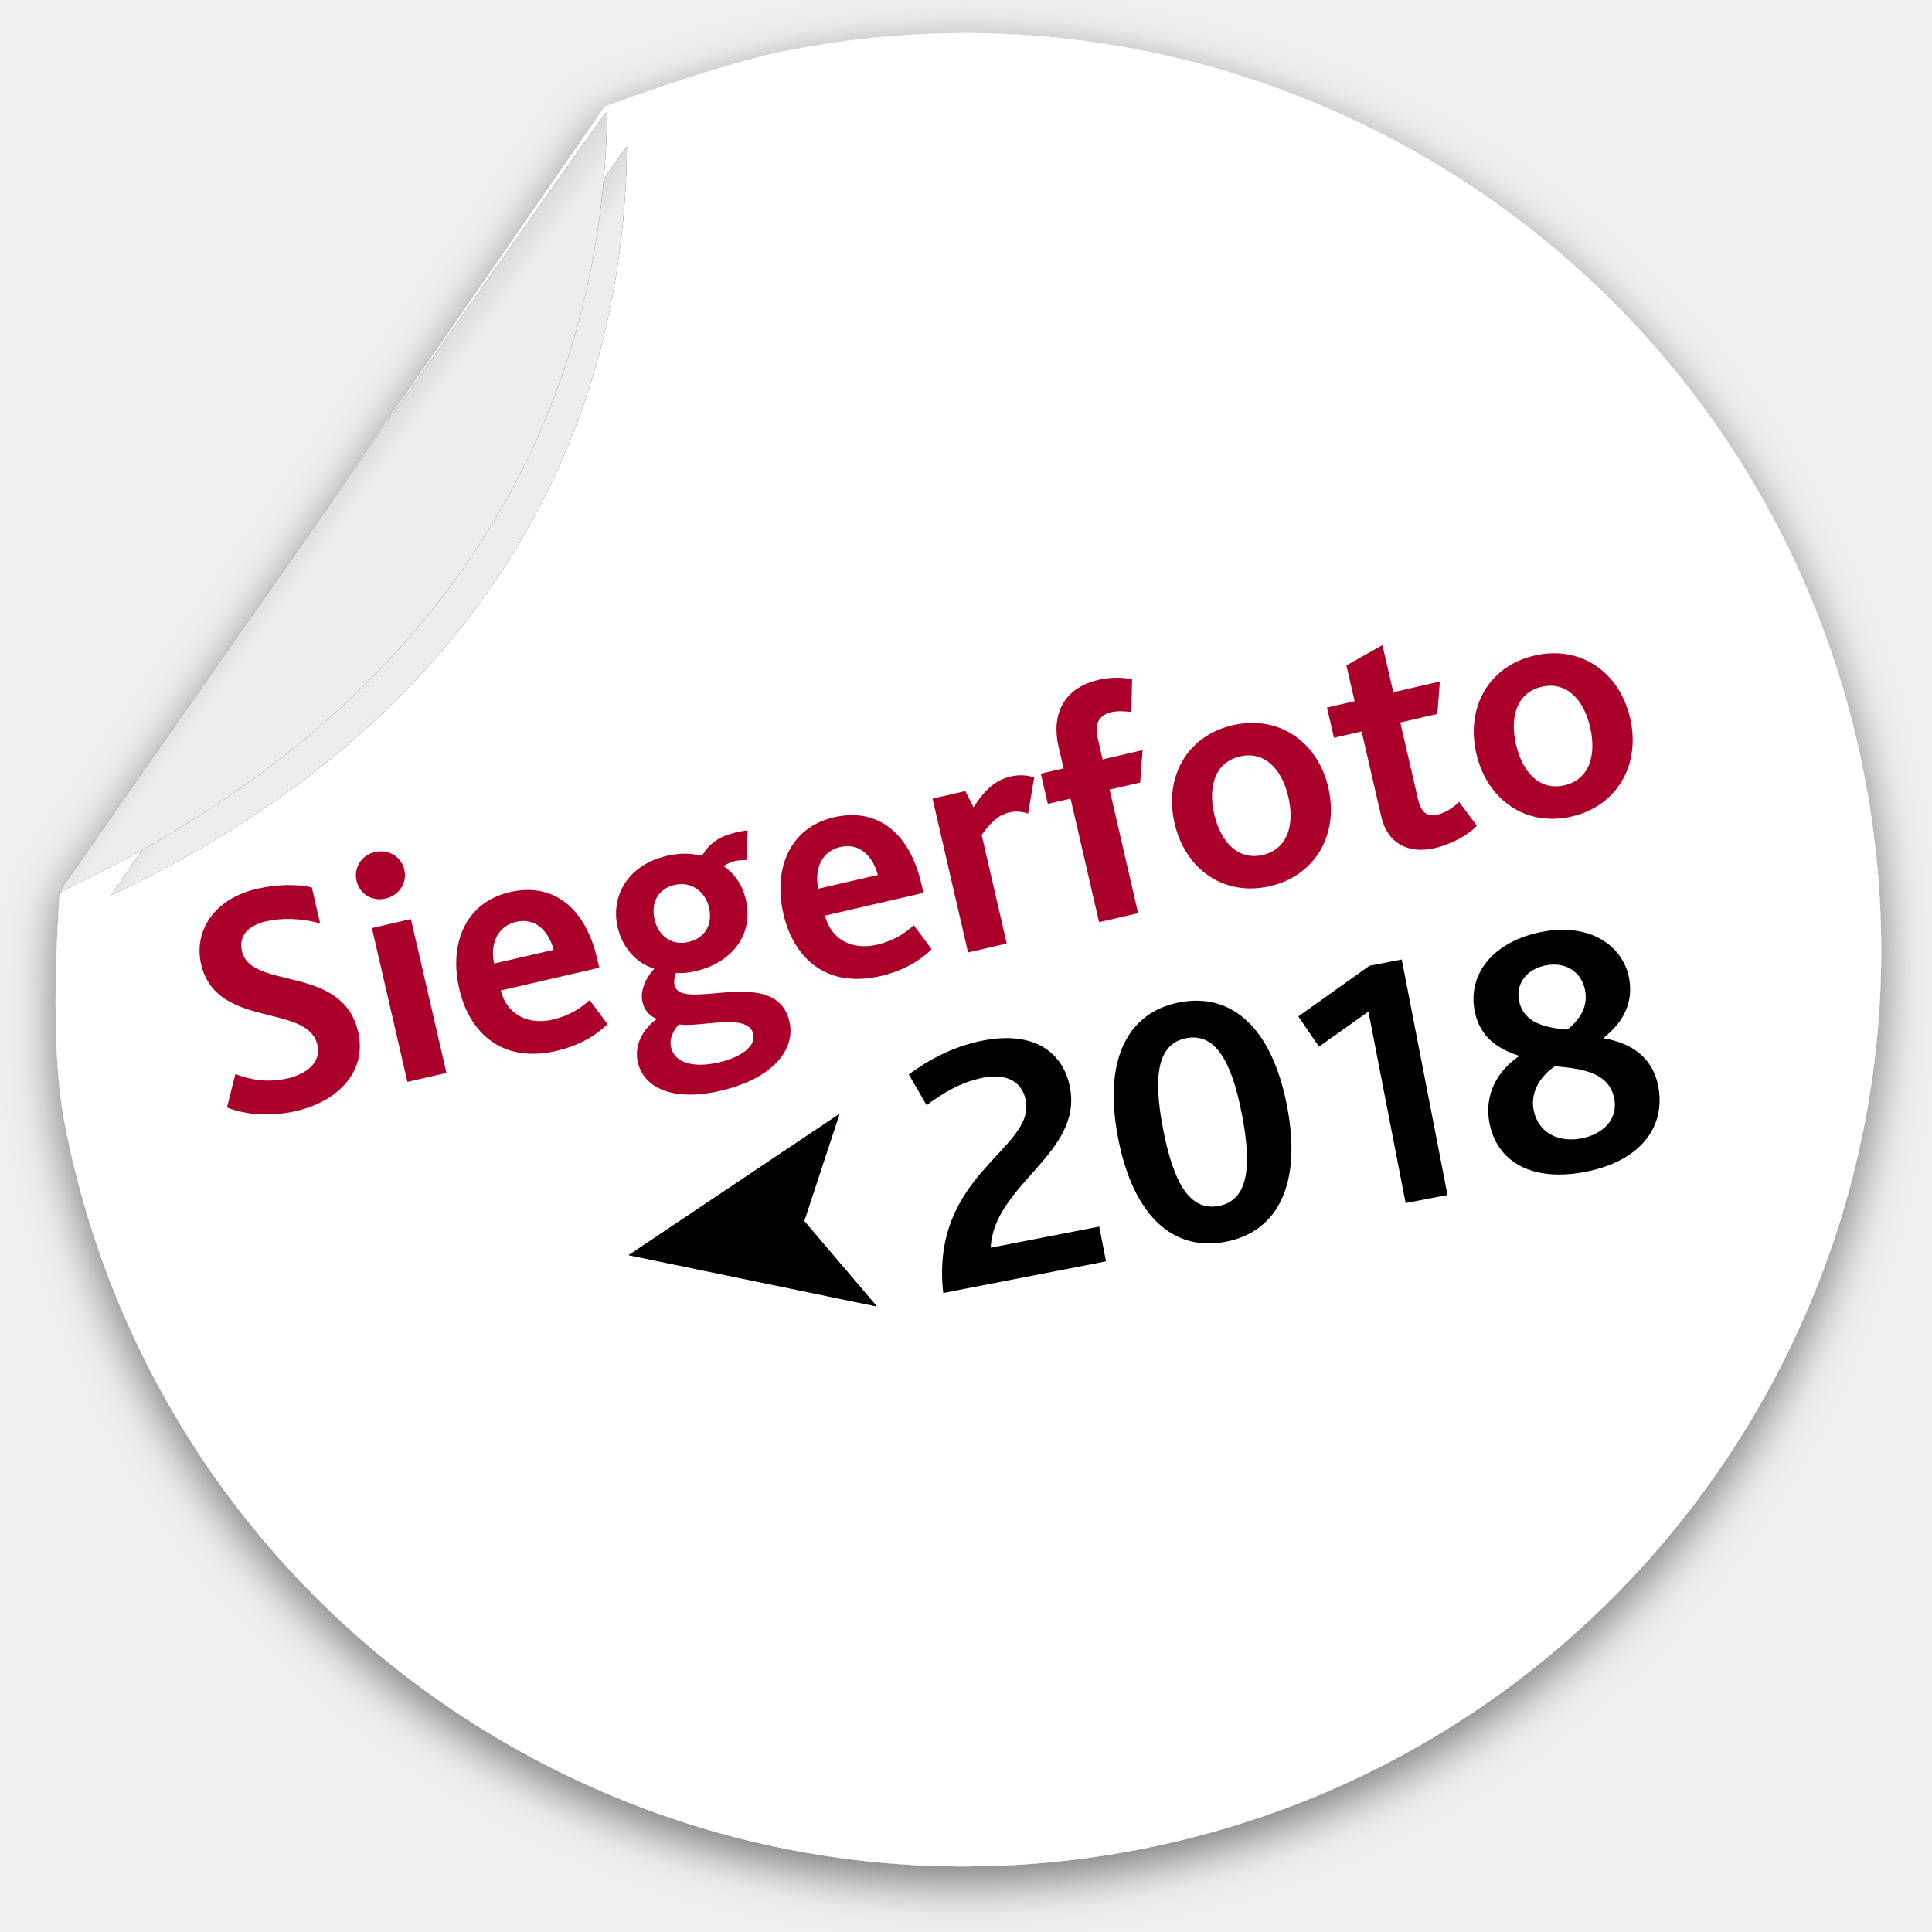
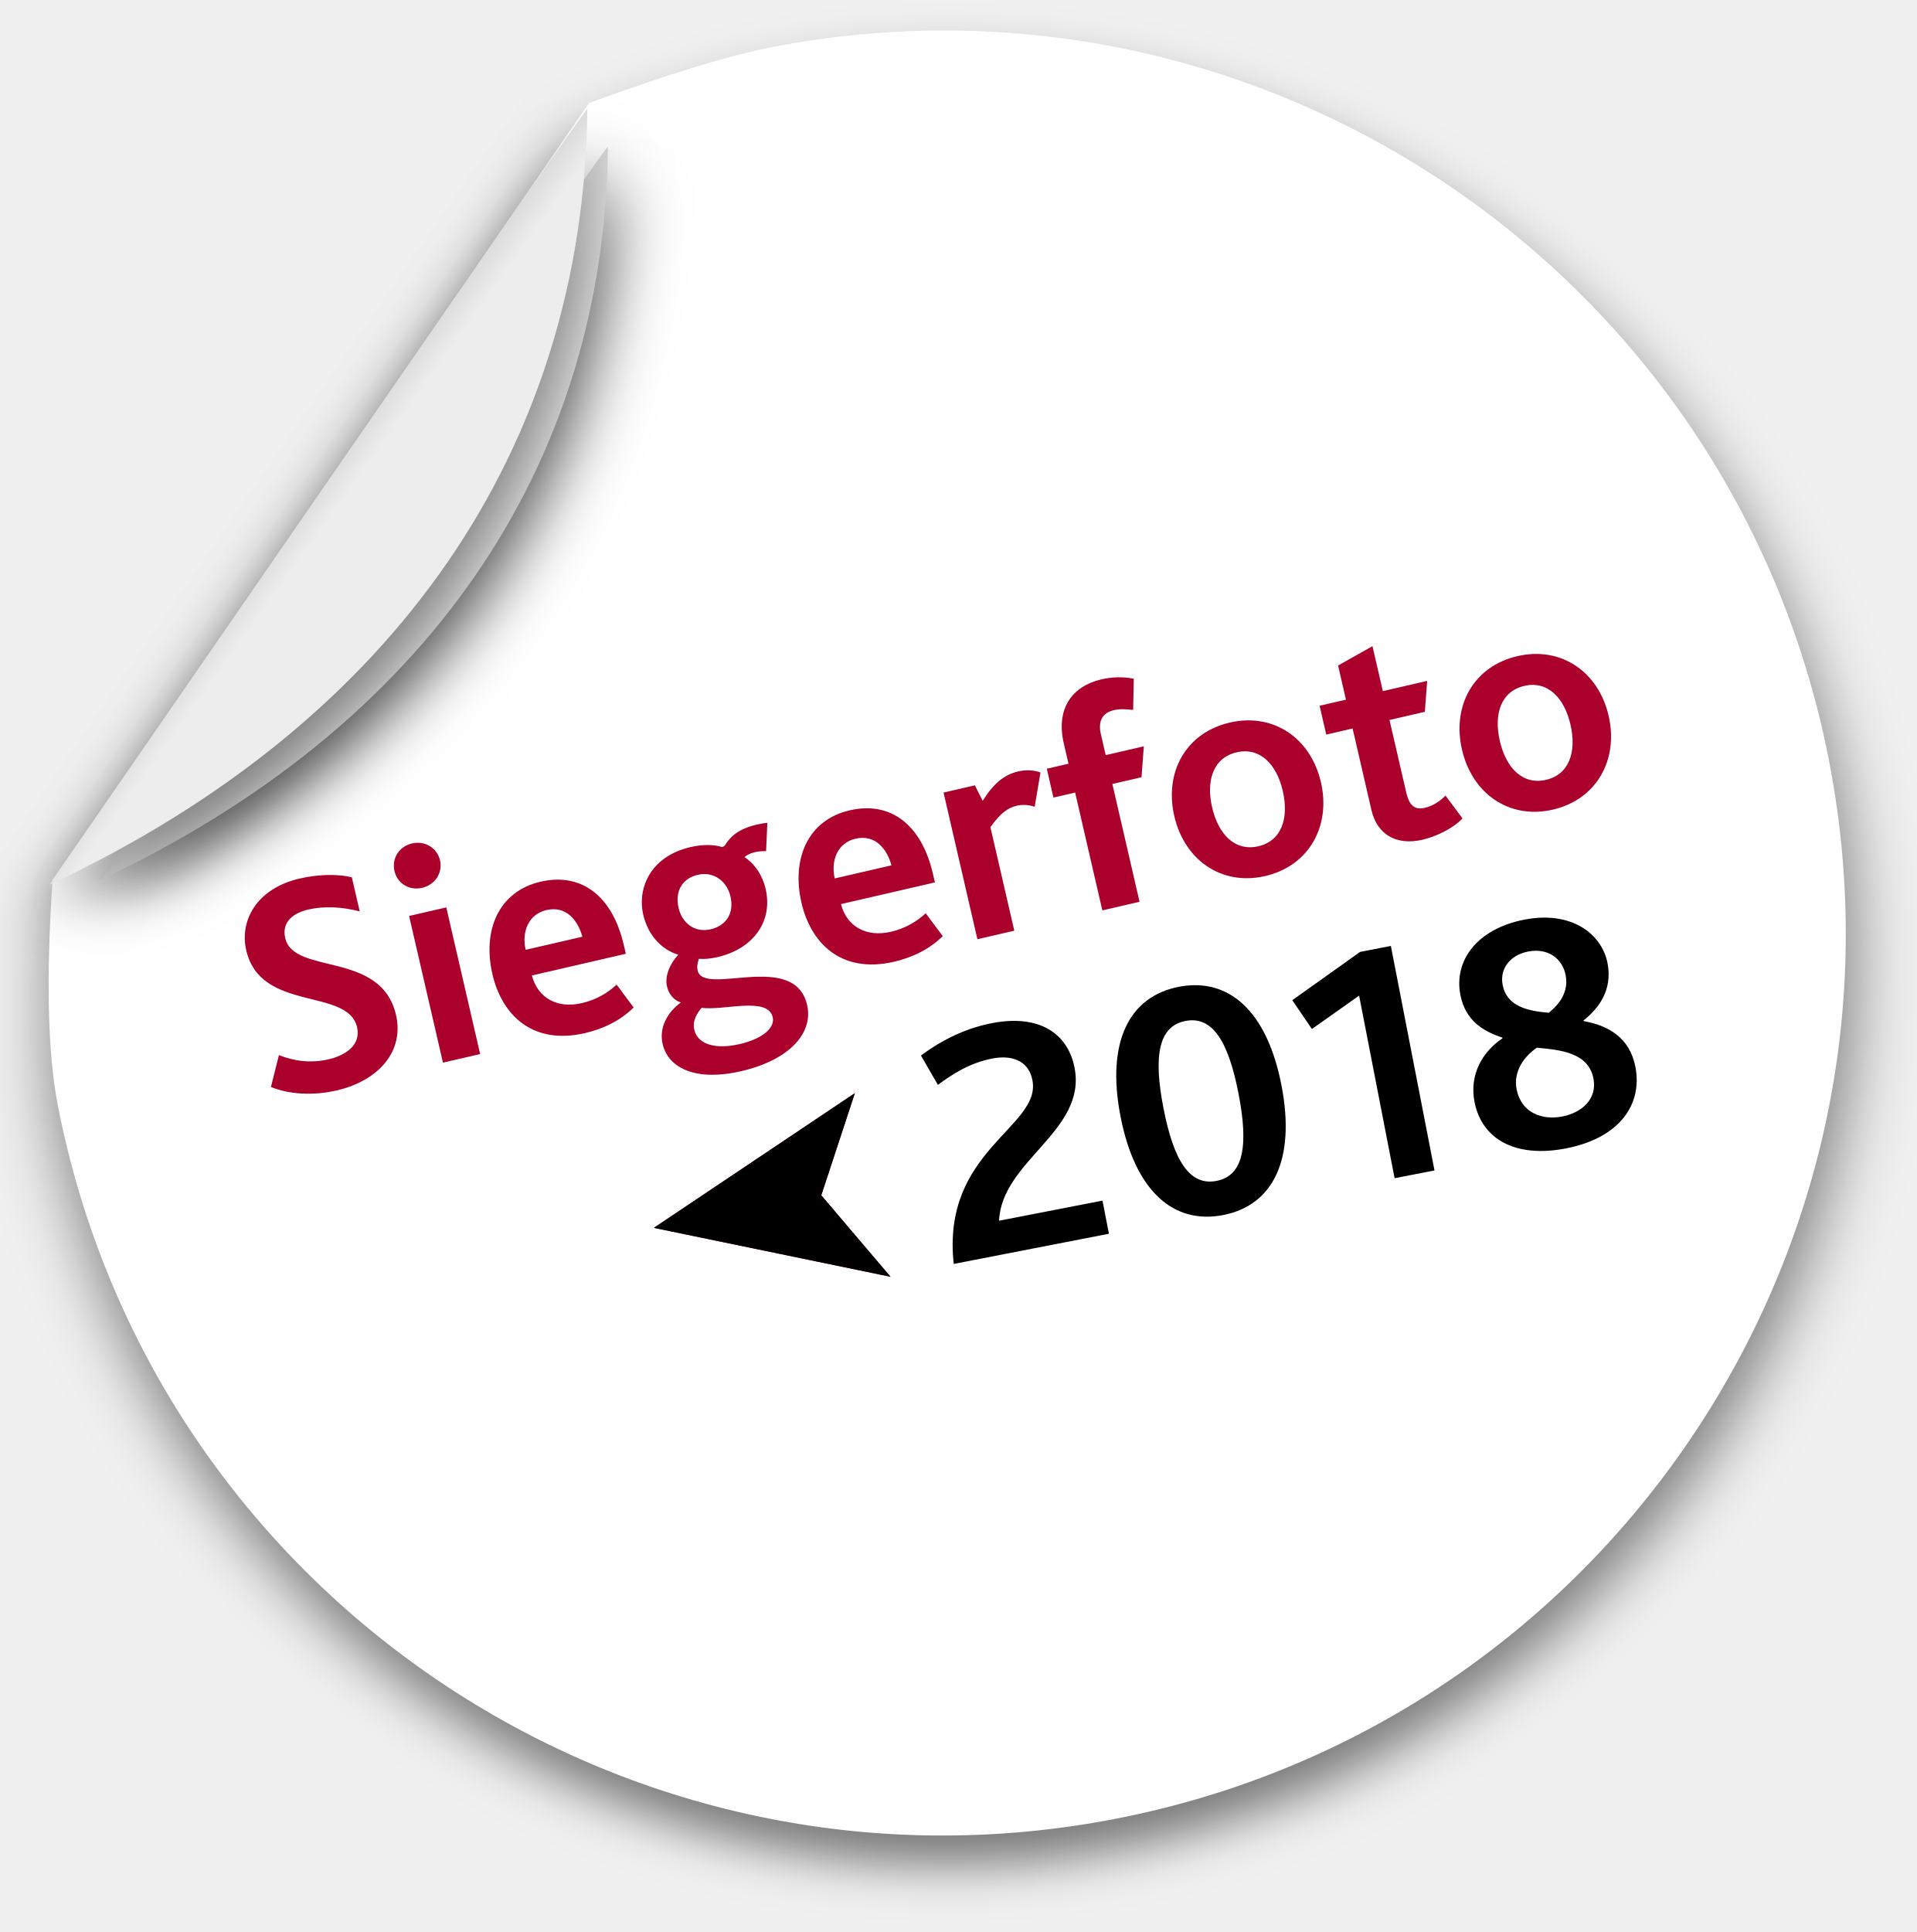
- <svg xmlns="http://www.w3.org/2000/svg" width="123px" height="123px" viewBox="0 0 123 123" version="1.1">
+ <svg xmlns="http://www.w3.org/2000/svg" xmlns:xlink="http://www.w3.org/1999/xlink" width="128px" height="129px" viewBox="0 0 128 129" version="1.1">
  <defs>
-     <filter x="-5.8%" y="-5.8%" width="111.6%" height="111.6%" filterUnits="objectBoundingBox" id="filter-1">
-       <feOffset dx="0" dy="1" in="SourceAlpha" result="shadowOffsetOuter1" />
-       <feGaussianBlur stdDeviation="1.5" in="shadowOffsetOuter1" result="shadowBlurOuter1" />
-       <feColorMatrix values="0 0 0 0 0   0 0 0 0 0   0 0 0 0 0  0 0 0 0.5 0" type="matrix" in="shadowBlurOuter1" result="shadowMatrixOuter1" />
-       <feMerge>
-         <feMergeNode in="shadowMatrixOuter1" />
-         <feMergeNode in="SourceGraphic" />
-       </feMerge>
+     <path d="M60.251,120.501 C93.526,120.501 120.501,93.526 120.501,60.251 C120.501,26.975 93.526,0 60.251,0 C57.359,0 53.143,0.443 47.604,1.33 L2.526,45.411 C0.842,51.776 0,56.722 0,60.251 C0,93.526 26.975,120.501 60.251,120.501 Z" id="path-1" />
+     <filter x="-5.8%" y="-4.1%" width="111.6%" height="111.6%" filterUnits="objectBoundingBox" id="filter-2">
+       <feOffset dx="0" dy="2" in="SourceAlpha" result="shadowOffsetOuter1" />
+       <feGaussianBlur stdDeviation="2" in="shadowOffsetOuter1" result="shadowBlurOuter1" />
+       <feColorMatrix values="0 0 0 0 0   0 0 0 0 0   0 0 0 0 0  0 0 0 0.5 0" type="matrix" in="shadowBlurOuter1" />
    </filter>
-     <linearGradient x1="54.455%" y1="50%" x2="32.77%" y2="27.37%" id="linearGradient-2">
+     <linearGradient x1="54.455%" y1="50%" x2="32.77%" y2="27.37%" id="linearGradient-3">
      <stop stop-color="#FFFFFF" stop-opacity="0.5" offset="0%" />
      <stop stop-color="#000000" stop-opacity="0.5" offset="100%" />
    </linearGradient>
+     <path d="M5.465,46.074 C29.01,40.174 43.977,25.332 48.27,4.443 C48.333,4.136 5.465,46.074 5.465,46.074 Z" id="path-4" />
+     <filter x="-16.4%" y="-12.0%" width="132.7%" height="133.6%" filterUnits="objectBoundingBox" id="filter-5">
+       <feOffset dx="0" dy="2" in="SourceAlpha" result="shadowOffsetOuter1" />
+       <feGaussianBlur stdDeviation="2" in="shadowOffsetOuter1" result="shadowBlurOuter1" />
+       <feColorMatrix values="0 0 0 0 0   0 0 0 0 0   0 0 0 0 0  0 0 0 0.5 0" type="matrix" in="shadowBlurOuter1" />
+     </filter>
+     <path d="M2.284,45.688 C27.101,39.456 42.876,23.779 47.401,1.715 C47.467,1.391 2.284,45.688 2.284,45.688 Z" id="path-6" />
+     <filter x="-15.5%" y="-11.4%" width="131.0%" height="131.8%" filterUnits="objectBoundingBox" id="filter-7">
+       <feOffset dx="0" dy="2" in="SourceAlpha" result="shadowOffsetOuter1" />
+       <feGaussianBlur stdDeviation="2" in="shadowOffsetOuter1" result="shadowBlurOuter1" />
+       <feColorMatrix values="0 0 0 0 0   0 0 0 0 0   0 0 0 0 0  0 0 0 0.5 0" type="matrix" in="shadowBlurOuter1" />
+     </filter>
  </defs>
  <g id="Tournee-/-exhibition" stroke="none" stroke-width="1" fill="none" fill-rule="evenodd">
-     <g id="Artboard-Copy-9" transform="translate(-96, -66)">
-       <g id="badge_photo-copy" filter="url(#filter-1)" transform="translate(89, 58)">
-         <g id="badge_photo" transform="translate(68.58752, 68.58752) rotate(-11) translate(-68.58752, -68.58752) translate(10.08752, 10.08752)">
-           <g id="Group-7">
-             <g id="Oval-4" fill="#FFFFFF">
-               <g id="path-1-link">
-                 <path d="M58.346,116.692 C90.57,116.692 116.692,90.57 116.692,58.346 C116.692,26.122 90.57,0 58.346,0 C55.545,0 51.463,0.429 46.099,1.288 L2.446,43.976 C0.815,50.139 0,54.929 0,58.346 C0,90.57 26.122,116.692 58.346,116.692 Z" id="path-1" />
-               </g>
-             </g>
-             <g id="Oval-4-Copy" transform="translate(5, 4)">
-               <g id="path-4-link" fill="#000000">
-                 <path d="M0.673,40.57 C23.406,34.828 37.856,20.384 42.001,0.053 C42.062,-0.245 0.673,40.57 0.673,40.57 Z" id="path-4" />
-               </g>
-               <g id="path-4-link" fill="#DBDBDB">
-                 <path d="M0.673,40.57 C23.406,34.828 37.856,20.384 42.001,0.053 C42.062,-0.245 0.673,40.57 0.673,40.57 Z" id="path-4" />
-               </g>
-               <g id="path-4-link" fill="url(#linearGradient-2)">
-                 <path d="M0.673,40.57 C23.406,34.828 37.856,20.384 42.001,0.053 C42.062,-0.245 0.673,40.57 0.673,40.57 Z" id="path-4" />
-               </g>
-             </g>
-             <g id="Oval-4-Copy-2" transform="translate(2, 1)">
-               <g id="path-6-link" fill="#000000">
-                 <path d="M0.431,42.76 C24.501,36.788 39.802,21.766 44.191,0.622 C44.255,0.312 0.431,42.76 0.431,42.76 Z" id="path-6" />
-               </g>
-               <g id="path-6-link" fill="#DBDBDB">
-                 <path d="M0.431,42.76 C24.501,36.788 39.802,21.766 44.191,0.622 C44.255,0.312 0.431,42.76 0.431,42.76 Z" id="path-6" />
-               </g>
-               <g id="path-6-link" fill="url(#linearGradient-2)">
-                 <path d="M0.431,42.76 C24.501,36.788 39.802,21.766 44.191,0.622 C44.255,0.312 0.431,42.76 0.431,42.76 Z" id="path-6" />
-               </g>
-             </g>
+     <g id="Artboard-Copy-9" transform="translate(-94, -64)">
+       <g id="badge_photo" transform="translate(157.5186, 126.5186) rotate(-11) translate(-157.5186, -126.5186) translate(96.51861, 65.51861)">
+         <g id="Group-7" transform="translate(0.285062, 0.434267)">
+           <g id="Oval-4">
+             <use fill="black" fill-opacity="1" filter="url(#filter-2)" xlink:href="#path-1" />
+             <use fill="#FFFFFF" fill-rule="evenodd" xlink:href="#path-1" />
          </g>
-           <path d="M52.844,79.538 C53.465,71.925 60.342,71.695 60.342,68.498 C60.342,67.095 59.215,66.566 57.996,66.566 C56.455,66.566 55.19,67.072 54.086,67.601 L53.35,65.462 C54.592,64.864 56.34,64.243 58.41,64.243 C61.676,64.243 63.263,65.922 63.263,68.222 C63.263,72.523 57.306,73.374 56.363,77.284 L63.401,77.284 L63.401,79.538 L52.844,79.538 Z M71.129,79.768 C67.748,79.768 65.655,77.077 65.655,71.994 C65.655,66.934 67.748,64.243 71.129,64.243 C74.51,64.243 76.603,66.934 76.603,71.994 C76.603,77.077 74.51,79.768 71.129,79.768 Z M71.129,77.445 C72.969,77.445 73.682,75.559 73.682,71.994 C73.682,68.452 72.969,66.566 71.129,66.566 C69.289,66.566 68.576,68.452 68.576,71.994 C68.576,75.559 69.289,77.445 71.129,77.445 Z M82.836,79.538 L82.836,67.118 L79.317,68.705 L78.397,66.566 L83.457,64.266 L85.55,64.266 L85.55,79.538 L82.836,79.538 Z M94.451,79.768 C90.978,79.768 89.046,78.066 89.046,75.559 C89.046,73.719 90.173,72.385 91.691,71.741 L91.691,71.695 C90.541,71.051 89.483,70.131 89.483,68.36 C89.483,66.014 91.438,64.243 94.635,64.243 C97.855,64.243 99.534,66.175 99.534,68.153 C99.534,70.016 98.338,71.028 97.234,71.603 L97.234,71.649 C98.775,72.247 100.04,73.305 100.04,75.306 C100.04,77.836 98.131,79.768 94.451,79.768 Z M94.612,77.629 C95.992,77.629 97.142,76.893 97.142,75.536 C97.142,73.765 95.325,73.236 93.83,72.799 C92.933,73.167 91.967,74.018 91.967,75.26 C91.967,76.847 93.209,77.629 94.612,77.629 Z M95.049,70.66 C95.877,70.223 96.636,69.533 96.636,68.406 C96.636,67.302 95.854,66.382 94.474,66.382 C93.232,66.382 92.381,67.164 92.381,68.245 C92.381,69.717 93.692,70.269 95.049,70.66 Z" id="2018" fill="#000000" />
-           <g id="Path-2" transform="translate(33, 67)">
-             <g id="path-8-link" fill="#D8073D">
-               <polygon id="path-8" points="0.642 6.352 15.539 12.576 12.034 6.352 15.539 0.083" />
-             </g>
-             <g id="path-8-link" fill="#000000">
-               <polygon id="path-8" points="0.642 6.352 15.539 12.576 12.034 6.352 15.539 0.083" />
-             </g>
+           <g id="Oval-4-Copy">
+             <use fill="black" fill-opacity="1" filter="url(#filter-5)" xlink:href="#path-4" />
+             <use fill="#DBDBDB" fill-rule="evenodd" xlink:href="#path-4" />
+             <use fill="url(#linearGradient-3)" fill-rule="evenodd" xlink:href="#path-4" />
          </g>
-           <path d="M10.169,57.628 C11.231,58.371 12.761,58.839 14.397,58.839 C17.266,58.839 19.39,57.309 19.39,54.823 C19.39,50.382 13.335,50.722 13.335,48.151 C13.335,47.025 14.27,46.643 15.247,46.643 C16.352,46.643 17.478,46.961 18.583,47.535 L18.583,45.198 C17.818,44.815 16.607,44.497 15.162,44.497 C12.251,44.497 10.615,46.303 10.615,48.364 C10.615,52.635 16.671,52.295 16.671,55.035 C16.671,56.247 15.502,56.693 14.334,56.693 C13.059,56.693 11.996,56.247 11.168,55.673 L10.169,57.628 Z M21.728,58.626 L24.277,58.626 L24.277,48.576 L21.728,48.576 L21.728,58.626 Z M23.003,46.94 C23.895,46.94 24.575,46.26 24.575,45.432 C24.575,44.56 23.895,43.902 23.003,43.902 C22.11,43.902 21.451,44.582 21.451,45.432 C21.451,46.281 22.11,46.94 23.003,46.94 Z M31.417,58.839 C27.741,58.839 26.275,56.332 26.275,53.612 C26.275,50.595 27.932,48.321 30.8,48.321 C33.626,48.321 35.262,50.361 35.262,53.697 L35.262,54.292 L28.824,54.292 C28.867,55.843 29.972,56.842 31.65,56.842 C32.67,56.842 33.478,56.565 34.2,56.162 L34.965,57.904 C33.902,58.563 32.649,58.839 31.417,58.839 Z M28.803,52.528 L32.691,52.528 C32.649,51.381 32.096,50.255 30.758,50.255 C29.504,50.255 28.803,51.317 28.803,52.528 Z M40.978,63.662 C38.025,63.662 36.303,62.451 36.303,60.709 C36.303,59.604 37.068,58.733 38.11,58.286 C37.685,58.031 37.451,57.564 37.451,57.033 C37.451,56.438 37.833,55.715 38.662,55.142 C37.6,54.526 36.983,53.357 36.983,52.018 C36.983,50.17 38.343,48.321 41.084,48.321 C41.977,48.321 42.678,48.534 43.081,48.767 C43.188,48.81 43.251,48.789 43.336,48.725 C43.868,48.194 44.526,47.854 45.759,47.854 C45.992,47.854 46.29,47.875 46.439,47.896 L45.929,49.724 C45.695,49.66 45.419,49.617 45.185,49.617 C44.972,49.617 44.654,49.66 44.441,49.787 C45.036,50.425 45.334,51.275 45.334,52.167 C45.334,54.419 43.613,55.885 41.169,55.885 C40.702,55.885 40.277,55.822 39.937,55.715 C39.746,56.034 39.682,56.247 39.682,56.459 C39.682,58.265 46.29,56.587 46.29,60.347 C46.29,62.175 44.463,63.662 40.978,63.662 Z M41.318,61.877 C42.848,61.877 43.868,61.367 43.868,60.624 C43.868,59.179 40.744,59.476 39.384,58.945 C39.066,59.179 38.577,59.604 38.577,60.262 C38.577,61.261 39.639,61.877 41.318,61.877 Z M41.148,53.973 C42.168,53.973 42.933,53.336 42.933,52.125 C42.933,51.126 42.253,50.234 41.127,50.234 C40.128,50.234 39.384,50.892 39.384,52.103 C39.384,53.102 40.022,53.973 41.148,53.973 Z M52.6,58.839 C48.924,58.839 47.458,56.332 47.458,53.612 C47.458,50.595 49.116,48.321 51.984,48.321 C54.81,48.321 56.446,50.361 56.446,53.697 L56.446,54.292 L50.008,54.292 C50.051,55.843 51.155,56.842 52.834,56.842 C53.854,56.842 54.661,56.565 55.384,56.162 L56.149,57.904 C55.086,58.563 53.833,58.839 52.6,58.839 Z M49.987,52.528 L53.875,52.528 C53.833,51.381 53.28,50.255 51.942,50.255 C50.688,50.255 49.987,51.317 49.987,52.528 Z M58.358,58.626 L60.887,58.626 L60.887,51.53 C61.716,50.807 62.268,50.531 62.927,50.531 C63.224,50.531 63.628,50.595 64.074,50.871 L64.966,48.725 C64.563,48.449 64.01,48.321 63.543,48.321 C62.523,48.321 61.694,48.789 60.781,49.702 L60.504,48.576 L58.358,48.576 L58.358,58.626 Z M66.921,58.626 L69.471,58.626 L69.471,50.552 L71.468,50.552 L72.084,48.576 L69.471,48.576 L69.471,47.153 C69.471,46.281 69.853,45.772 70.703,45.772 C71.086,45.772 71.511,45.899 71.936,46.048 L72.446,44.029 C71.766,43.711 71.001,43.583 70.342,43.583 C68.302,43.583 66.921,44.815 66.921,47.174 L66.921,48.576 L65.434,48.576 L65.434,50.552 L66.921,50.552 L66.921,58.626 Z M78.034,58.839 C75.038,58.839 73.019,56.587 73.019,53.569 C73.019,50.552 75.038,48.321 78.034,48.321 C81.03,48.321 83.069,50.552 83.069,53.569 C83.069,56.587 81.03,58.839 78.034,58.839 Z M78.034,56.799 C79.627,56.799 80.456,55.439 80.456,53.569 C80.456,51.721 79.627,50.361 78.034,50.361 C76.44,50.361 75.611,51.721 75.611,53.569 C75.611,55.439 76.44,56.799 78.034,56.799 Z M88.806,58.839 C89.805,58.839 91.016,58.541 91.738,58.053 L90.973,56.31 C90.591,56.565 90.038,56.799 89.444,56.799 C88.785,56.799 88.466,56.459 88.466,55.524 L88.466,50.552 L90.888,50.552 L91.505,48.576 L88.466,48.576 L88.466,45.495 L85.938,46.239 L85.938,48.576 L84.132,48.576 L84.132,50.552 L85.938,50.552 L85.938,56.14 C85.938,57.819 87.021,58.839 88.806,58.839 Z M97.751,58.839 C94.755,58.839 92.737,56.587 92.737,53.569 C92.737,50.552 94.755,48.321 97.751,48.321 C100.747,48.321 102.787,50.552 102.787,53.569 C102.787,56.587 100.747,58.839 97.751,58.839 Z M97.751,56.799 C99.345,56.799 100.174,55.439 100.174,53.569 C100.174,51.721 99.345,50.361 97.751,50.361 C96.158,50.361 95.329,51.721 95.329,53.569 C95.329,55.439 96.158,56.799 97.751,56.799 Z" id="Siegerfoto" fill="#AB002C" fill-rule="nonzero" transform="translate(56.47799, 53.62251) rotate(-2) translate(-56.47799, -53.62251) " />
+           <g id="Oval-4-Copy-2">
+             <use fill="black" fill-opacity="1" filter="url(#filter-7)" xlink:href="#path-6" />
+             <use fill="#DBDBDB" fill-rule="evenodd" xlink:href="#path-6" />
+             <use fill="url(#linearGradient-3)" fill-rule="evenodd" xlink:href="#path-6" />
+           </g>
        </g>
+         <path d="M56.997,82.505 C57.618,74.892 64.495,74.662 64.495,71.465 C64.495,70.062 63.368,69.533 62.149,69.533 C60.608,69.533 59.343,70.039 58.239,70.568 L57.503,68.429 C58.745,67.831 60.493,67.21 62.563,67.21 C65.829,67.21 67.416,68.889 67.416,71.189 C67.416,75.49 61.459,76.341 60.516,80.251 L67.554,80.251 L67.554,82.505 L56.997,82.505 Z M75.282,82.735 C71.901,82.735 69.808,80.044 69.808,74.961 C69.808,69.901 71.901,67.21 75.282,67.21 C78.663,67.21 80.756,69.901 80.756,74.961 C80.756,80.044 78.663,82.735 75.282,82.735 Z M75.282,80.412 C77.122,80.412 77.835,78.526 77.835,74.961 C77.835,71.419 77.122,69.533 75.282,69.533 C73.442,69.533 72.729,71.419 72.729,74.961 C72.729,78.526 73.442,80.412 75.282,80.412 Z M86.989,82.505 L86.989,70.085 L83.47,71.672 L82.55,69.533 L87.61,67.233 L89.703,67.233 L89.703,82.505 L86.989,82.505 Z M98.604,82.735 C95.131,82.735 93.199,81.033 93.199,78.526 C93.199,76.686 94.326,75.352 95.844,74.708 L95.844,74.662 C94.694,74.018 93.636,73.098 93.636,71.327 C93.636,68.981 95.591,67.21 98.788,67.21 C102.008,67.21 103.687,69.142 103.687,71.12 C103.687,72.983 102.491,73.995 101.387,74.57 L101.387,74.616 C102.928,75.214 104.193,76.272 104.193,78.273 C104.193,80.803 102.284,82.735 98.604,82.735 Z M98.765,80.596 C100.145,80.596 101.295,79.86 101.295,78.503 C101.295,76.732 99.478,76.203 97.983,75.766 C97.086,76.134 96.12,76.985 96.12,78.227 C96.12,79.814 97.362,80.596 98.765,80.596 Z M99.202,73.627 C100.03,73.19 100.789,72.5 100.789,71.373 C100.789,70.269 100.007,69.349 98.627,69.349 C97.385,69.349 96.534,70.131 96.534,71.212 C96.534,72.684 97.845,73.236 99.202,73.627 Z" id="2018" fill="#000000" />
+         <g id="Path-2" transform="translate(37.15295, 69.96737)">
+           <g id="path-8-link" fill="#D8073D">
+             <polygon id="path-8" points="0.642 6.352 15.539 12.576 12.034 6.352 15.539 0.083" />
+           </g>
+           <g id="path-8-link" fill="#000000">
+             <polygon id="path-8" points="0.642 6.352 15.539 12.576 12.034 6.352 15.539 0.083" />
+           </g>
+         </g>
+         <path d="M14.322,60.595 C15.384,61.339 16.914,61.806 18.55,61.806 C21.419,61.806 23.543,60.276 23.543,57.79 C23.543,53.35 17.488,53.69 17.488,51.119 C17.488,49.993 18.423,49.61 19.4,49.61 C20.505,49.61 21.631,49.929 22.736,50.502 L22.736,48.165 C21.971,47.783 20.76,47.464 19.315,47.464 C16.404,47.464 14.768,49.27 14.768,51.331 C14.768,55.602 20.824,55.262 20.824,58.003 C20.824,59.214 19.655,59.66 18.486,59.66 C17.212,59.66 16.149,59.214 15.321,58.64 L14.322,60.595 Z M25.881,61.594 L28.43,61.594 L28.43,51.544 L25.881,51.544 L25.881,61.594 Z M27.155,49.908 C28.048,49.908 28.728,49.228 28.728,48.399 C28.728,47.528 28.048,46.869 27.155,46.869 C26.263,46.869 25.604,47.549 25.604,48.399 C25.604,49.249 26.263,49.908 27.155,49.908 Z M35.569,61.806 C31.894,61.806 30.428,59.299 30.428,56.579 C30.428,53.562 32.085,51.289 34.953,51.289 C37.779,51.289 39.415,53.328 39.415,56.664 L39.415,57.259 L32.977,57.259 C33.02,58.81 34.125,59.809 35.803,59.809 C36.823,59.809 37.63,59.533 38.353,59.129 L39.118,60.871 C38.055,61.53 36.802,61.806 35.569,61.806 Z M32.956,55.496 L36.844,55.496 C36.802,54.348 36.249,53.222 34.911,53.222 C33.657,53.222 32.956,54.285 32.956,55.496 Z M45.131,66.629 C42.177,66.629 40.456,65.418 40.456,63.676 C40.456,62.571 41.221,61.7 42.262,61.254 C41.837,60.999 41.604,60.531 41.604,60 C41.604,59.405 41.986,58.683 42.815,58.109 C41.753,57.493 41.136,56.324 41.136,54.986 C41.136,53.137 42.496,51.289 45.237,51.289 C46.13,51.289 46.831,51.501 47.234,51.735 C47.341,51.777 47.404,51.756 47.489,51.692 C48.021,51.161 48.679,50.821 49.912,50.821 C50.145,50.821 50.443,50.842 50.591,50.864 L50.082,52.691 C49.848,52.627 49.572,52.585 49.338,52.585 C49.125,52.585 48.807,52.627 48.594,52.755 C49.189,53.392 49.487,54.242 49.487,55.134 C49.487,57.387 47.766,58.853 45.322,58.853 C44.855,58.853 44.43,58.789 44.09,58.683 C43.899,59.001 43.835,59.214 43.835,59.426 C43.835,61.232 50.443,59.554 50.443,63.315 C50.443,65.142 48.615,66.629 45.131,66.629 Z M45.471,64.845 C47.001,64.845 48.021,64.335 48.021,63.591 C48.021,62.146 44.897,62.444 43.537,61.912 C43.219,62.146 42.73,62.571 42.73,63.23 C42.73,64.228 43.792,64.845 45.471,64.845 Z M45.301,56.94 C46.321,56.94 47.086,56.303 47.086,55.092 C47.086,54.093 46.406,53.201 45.28,53.201 C44.281,53.201 43.537,53.86 43.537,55.071 C43.537,56.069 44.175,56.94 45.301,56.94 Z M56.753,61.806 C53.077,61.806 51.611,59.299 51.611,56.579 C51.611,53.562 53.269,51.289 56.137,51.289 C58.963,51.289 60.599,53.328 60.599,56.664 L60.599,57.259 L54.161,57.259 C54.204,58.81 55.308,59.809 56.987,59.809 C58.007,59.809 58.814,59.533 59.537,59.129 L60.302,60.871 C59.239,61.53 57.986,61.806 56.753,61.806 Z M54.14,55.496 L58.028,55.496 C57.986,54.348 57.433,53.222 56.095,53.222 C54.841,53.222 54.14,54.285 54.14,55.496 Z M62.511,61.594 L65.04,61.594 L65.04,54.497 C65.868,53.775 66.421,53.498 67.08,53.498 C67.377,53.498 67.781,53.562 68.227,53.838 L69.119,51.692 C68.716,51.416 68.163,51.289 67.696,51.289 C66.676,51.289 65.847,51.756 64.934,52.67 L64.657,51.544 L62.511,51.544 L62.511,61.594 Z M71.074,61.594 L73.624,61.594 L73.624,53.52 L75.621,53.52 L76.237,51.544 L73.624,51.544 L73.624,50.12 C73.624,49.249 74.006,48.739 74.856,48.739 C75.239,48.739 75.664,48.866 76.089,49.015 L76.598,46.997 C75.919,46.678 75.154,46.55 74.495,46.55 C72.455,46.55 71.074,47.783 71.074,50.141 L71.074,51.544 L69.587,51.544 L69.587,53.52 L71.074,53.52 L71.074,61.594 Z M82.187,61.806 C79.191,61.806 77.172,59.554 77.172,56.537 C77.172,53.52 79.191,51.289 82.187,51.289 C85.182,51.289 87.222,53.52 87.222,56.537 C87.222,59.554 85.182,61.806 82.187,61.806 Z M82.187,59.766 C83.78,59.766 84.609,58.407 84.609,56.537 C84.609,54.688 83.78,53.328 82.187,53.328 C80.593,53.328 79.764,54.688 79.764,56.537 C79.764,58.407 80.593,59.766 82.187,59.766 Z M92.959,61.806 C93.958,61.806 95.169,61.509 95.891,61.02 L95.126,59.278 C94.744,59.533 94.191,59.766 93.596,59.766 C92.938,59.766 92.619,59.426 92.619,58.492 L92.619,53.52 L95.041,53.52 L95.657,51.544 L92.619,51.544 L92.619,48.463 L90.091,49.206 L90.091,51.544 L88.285,51.544 L88.285,53.52 L90.091,53.52 L90.091,59.108 C90.091,60.786 91.174,61.806 92.959,61.806 Z M101.904,61.806 C98.908,61.806 96.89,59.554 96.89,56.537 C96.89,53.52 98.908,51.289 101.904,51.289 C104.9,51.289 106.94,53.52 106.94,56.537 C106.94,59.554 104.9,61.806 101.904,61.806 Z M101.904,59.766 C103.498,59.766 104.326,58.407 104.326,56.537 C104.326,54.688 103.498,53.328 101.904,53.328 C100.311,53.328 99.482,54.688 99.482,56.537 C99.482,58.407 100.311,59.766 101.904,59.766 Z" id="Siegerfoto" fill="#AB002C" fill-rule="nonzero" transform="translate(60.63094, 56.58988) rotate(-2) translate(-60.63094, -56.58988) " />
      </g>
    </g>
  </g>
</svg>
